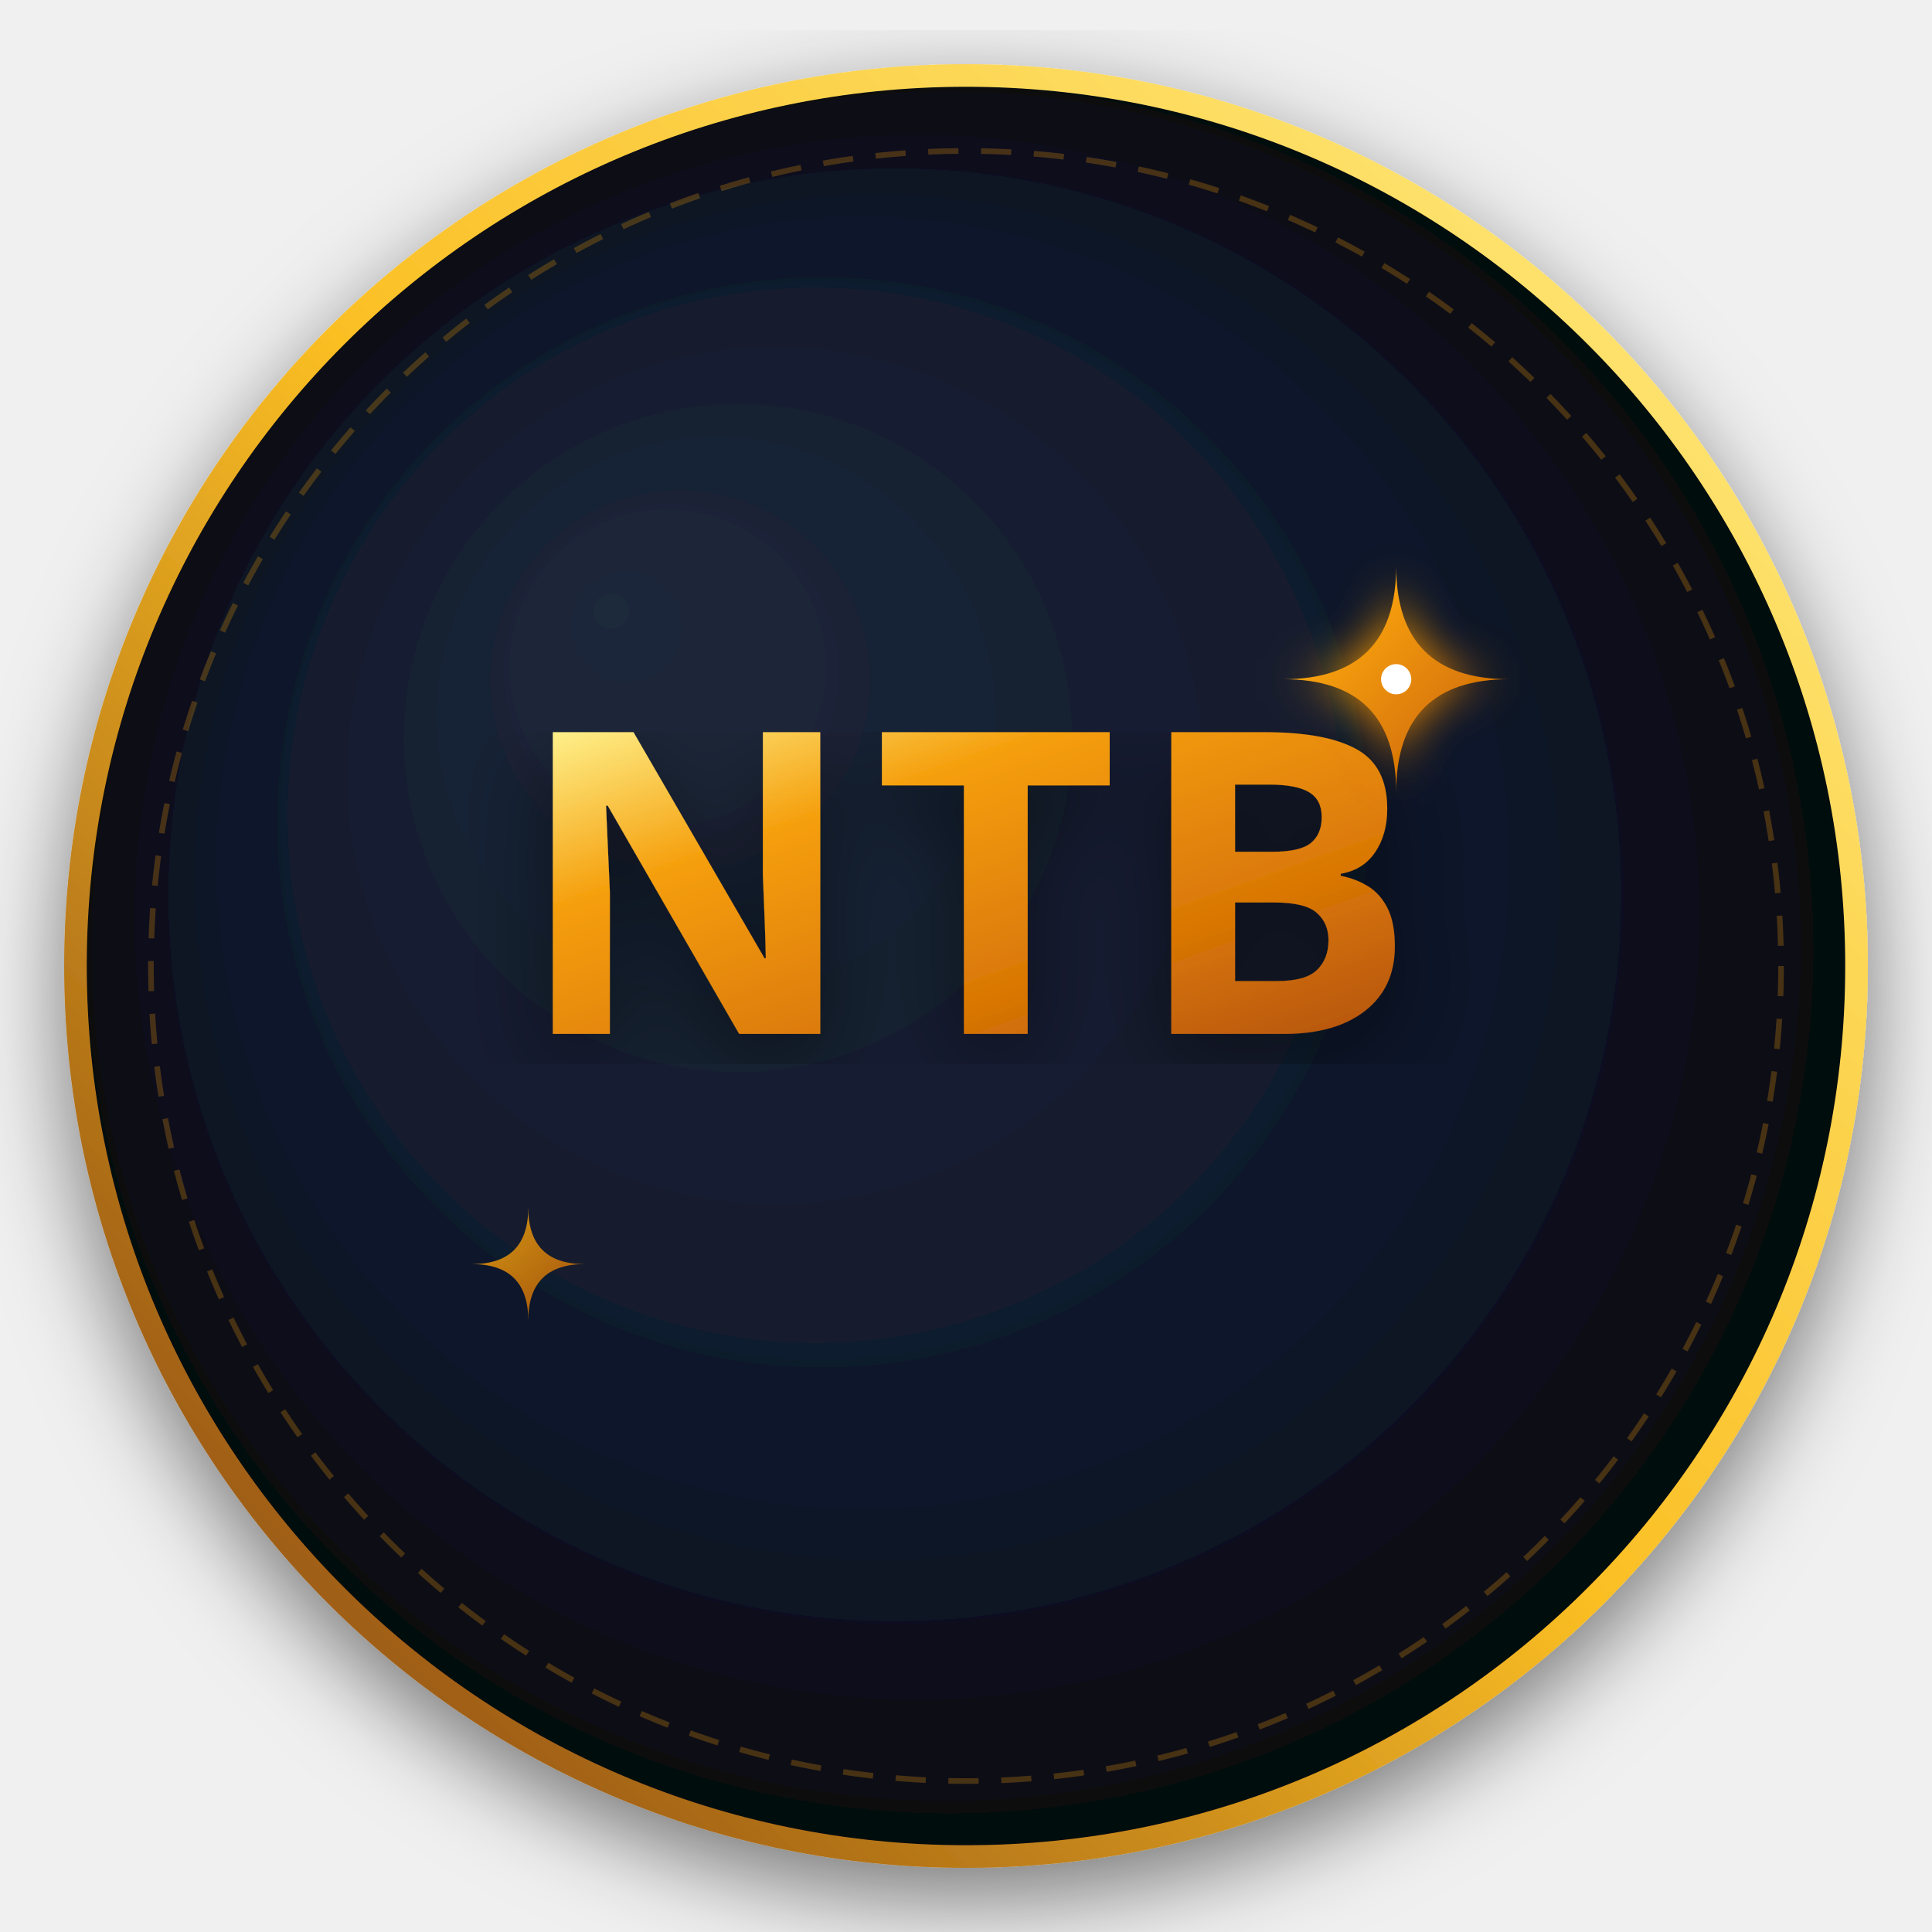
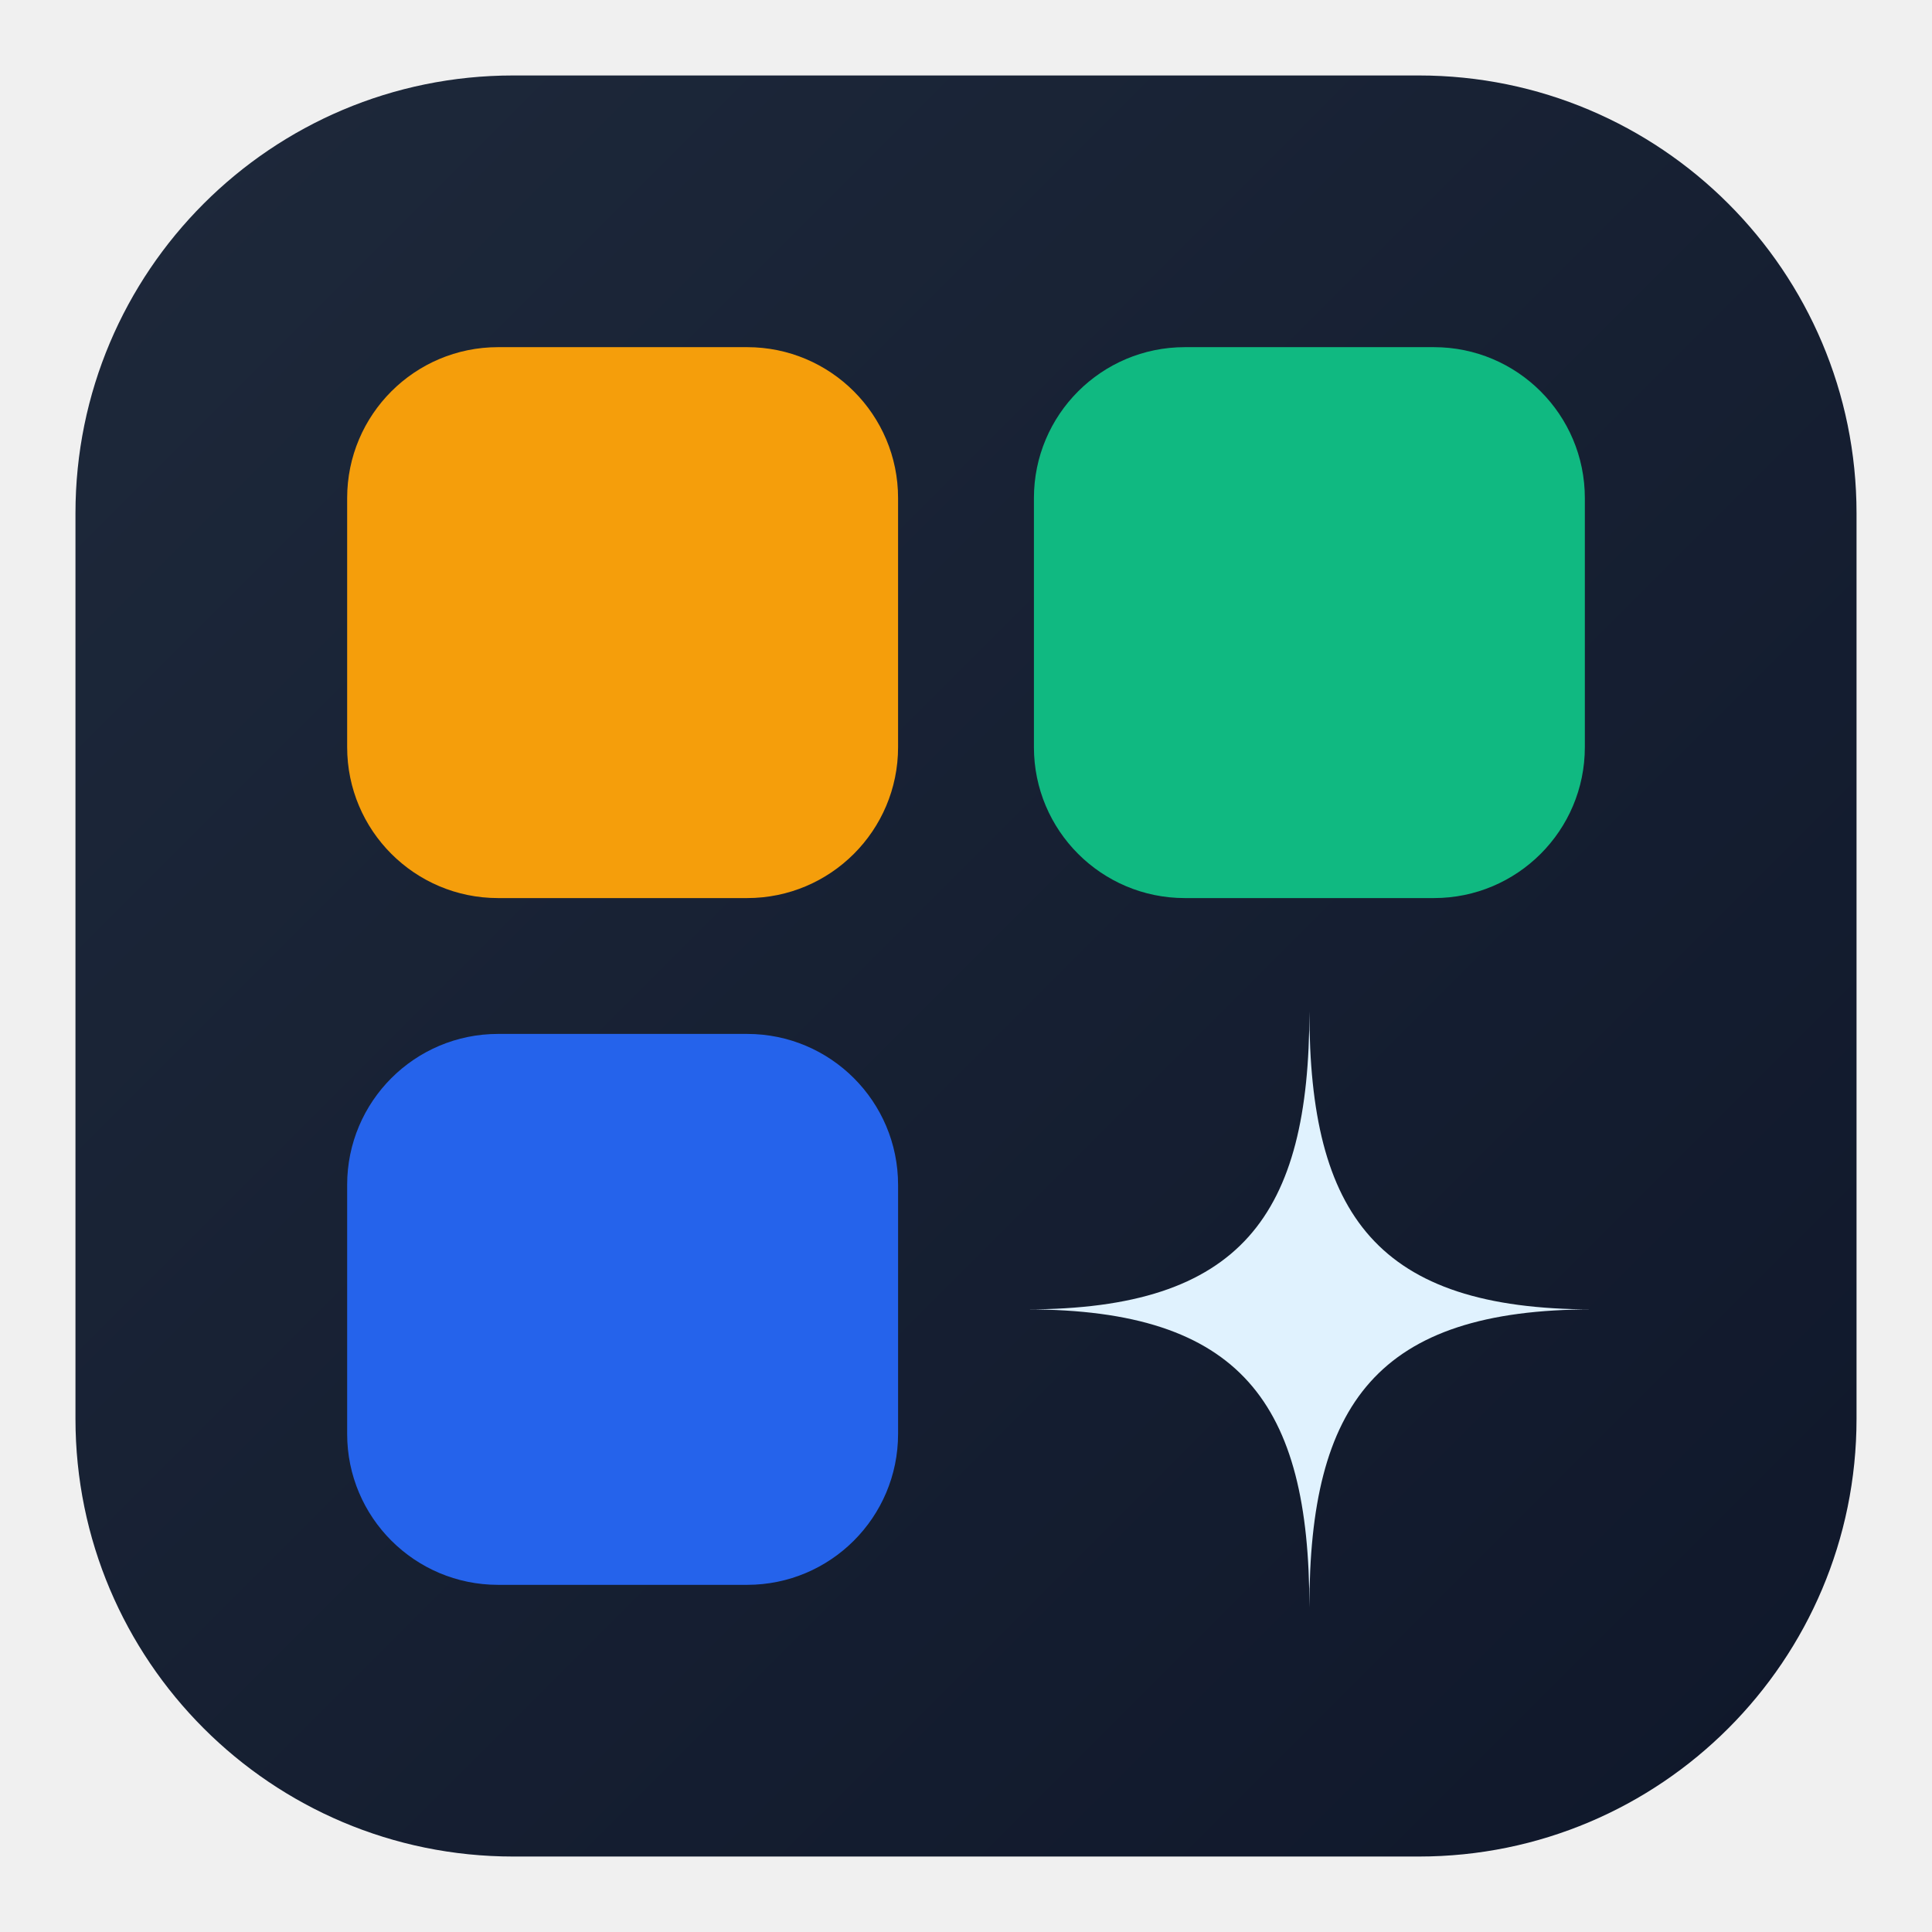
<svg xmlns="http://www.w3.org/2000/svg" viewBox="0 0 512 512" width="100%" height="100%">
  <defs>
-     <radialGradient id="bgGrad" cx="50%" cy="50%" r="50%" fx="30%" fy="30%">
+     <linearGradient id="bgGrad" x1="0%" y1="0%" x2="100%" y2="100%">
      <stop offset="0%" stop-color="#1e293b" />
-       <stop offset="70%" stop-color="#0f172a" />
-       <stop offset="100%" stop-color="#05070c" />
-     </radialGradient>
-     <linearGradient id="goldGrad" x1="0%" y1="0%" x2="100%" y2="100%">
-       <stop offset="0%" stop-color="#fef08a" />
-       <stop offset="30%" stop-color="#f59e0b" />
-       <stop offset="70%" stop-color="#d97706" />
-       <stop offset="100%" stop-color="#b45309" />
+       <stop offset="100%" stop-color="#0f172a" />
    </linearGradient>
-     <linearGradient id="goldBorder" x1="0%" y1="100%" x2="100%" y2="0%">
-       <stop offset="0%" stop-color="#78350f" />
-       <stop offset="50%" stop-color="#fbbf24" />
-       <stop offset="100%" stop-color="#fef08a" />
-     </linearGradient>
-     <filter id="glow" x="-20%" y="-20%" width="140%" height="140%">
-       <feGaussianBlur stdDeviation="6" result="blur" />
-       <feComposite in="SourceGraphic" in2="blur" operator="over" />
-     </filter>
-     <filter id="shadow" x="-10%" y="-10%" width="120%" height="120%">
-       <feDropShadow dx="0" dy="8" stdDeviation="12" flood-color="#000" flood-opacity="0.5" />
-     </filter>
  </defs>
-   <circle cx="256" cy="256" r="236" fill="url(#bgGrad)" stroke="url(#goldBorder)" stroke-width="6" filter="url(#shadow)" />
-   <circle cx="256" cy="256" r="216" fill="none" stroke="#f59e0b" stroke-width="1.5" stroke-dasharray="8 6" opacity="0.25" />
-   <g transform="translate(256, 274)" text-anchor="middle" filter="url(#shadow)">
-     <text font-family="'Plus Jakarta Sans', 'Instrument Sans', 'Playfair Display', sans-serif" font-size="112" font-weight="800" letter-spacing="4" fill="url(#goldGrad)" style="text-transform: uppercase;">NTB</text>
-   </g>
-   <path d="M 370 150 Q 370 180 400 180 Q 370 180 370 210 Q 370 180 340 180 Q 370 180 370 150 Z" fill="url(#goldGrad)" filter="url(#glow)" />
-   <circle cx="370" cy="180" r="4" fill="#ffffff" />
-   <path d="M 140 320 Q 140 335 155 335 Q 140 335 140 350 Q 140 335 125 335 Q 140 335 140 320 Z" fill="url(#goldGrad)" opacity="0.8" />
+   <rect x="20" y="20" width="472" height="472" rx="116" fill="url(#bgGrad)" />
+   <rect x="92" y="92" width="146" height="146" rx="40" fill="#f59e0b" />
+   <rect x="274" y="92" width="146" height="146" rx="40" fill="#10b981" />
+   <rect x="92" y="274" width="146" height="146" rx="40" fill="#2563eb" />
+   <path d="M347 268 C347 322 365 347 422 347 C365 347 347 372 347 426 C347 372 329 347 272 347 C329 347 347 322 347 268 Z" fill="#e0f2fe" />
</svg>
